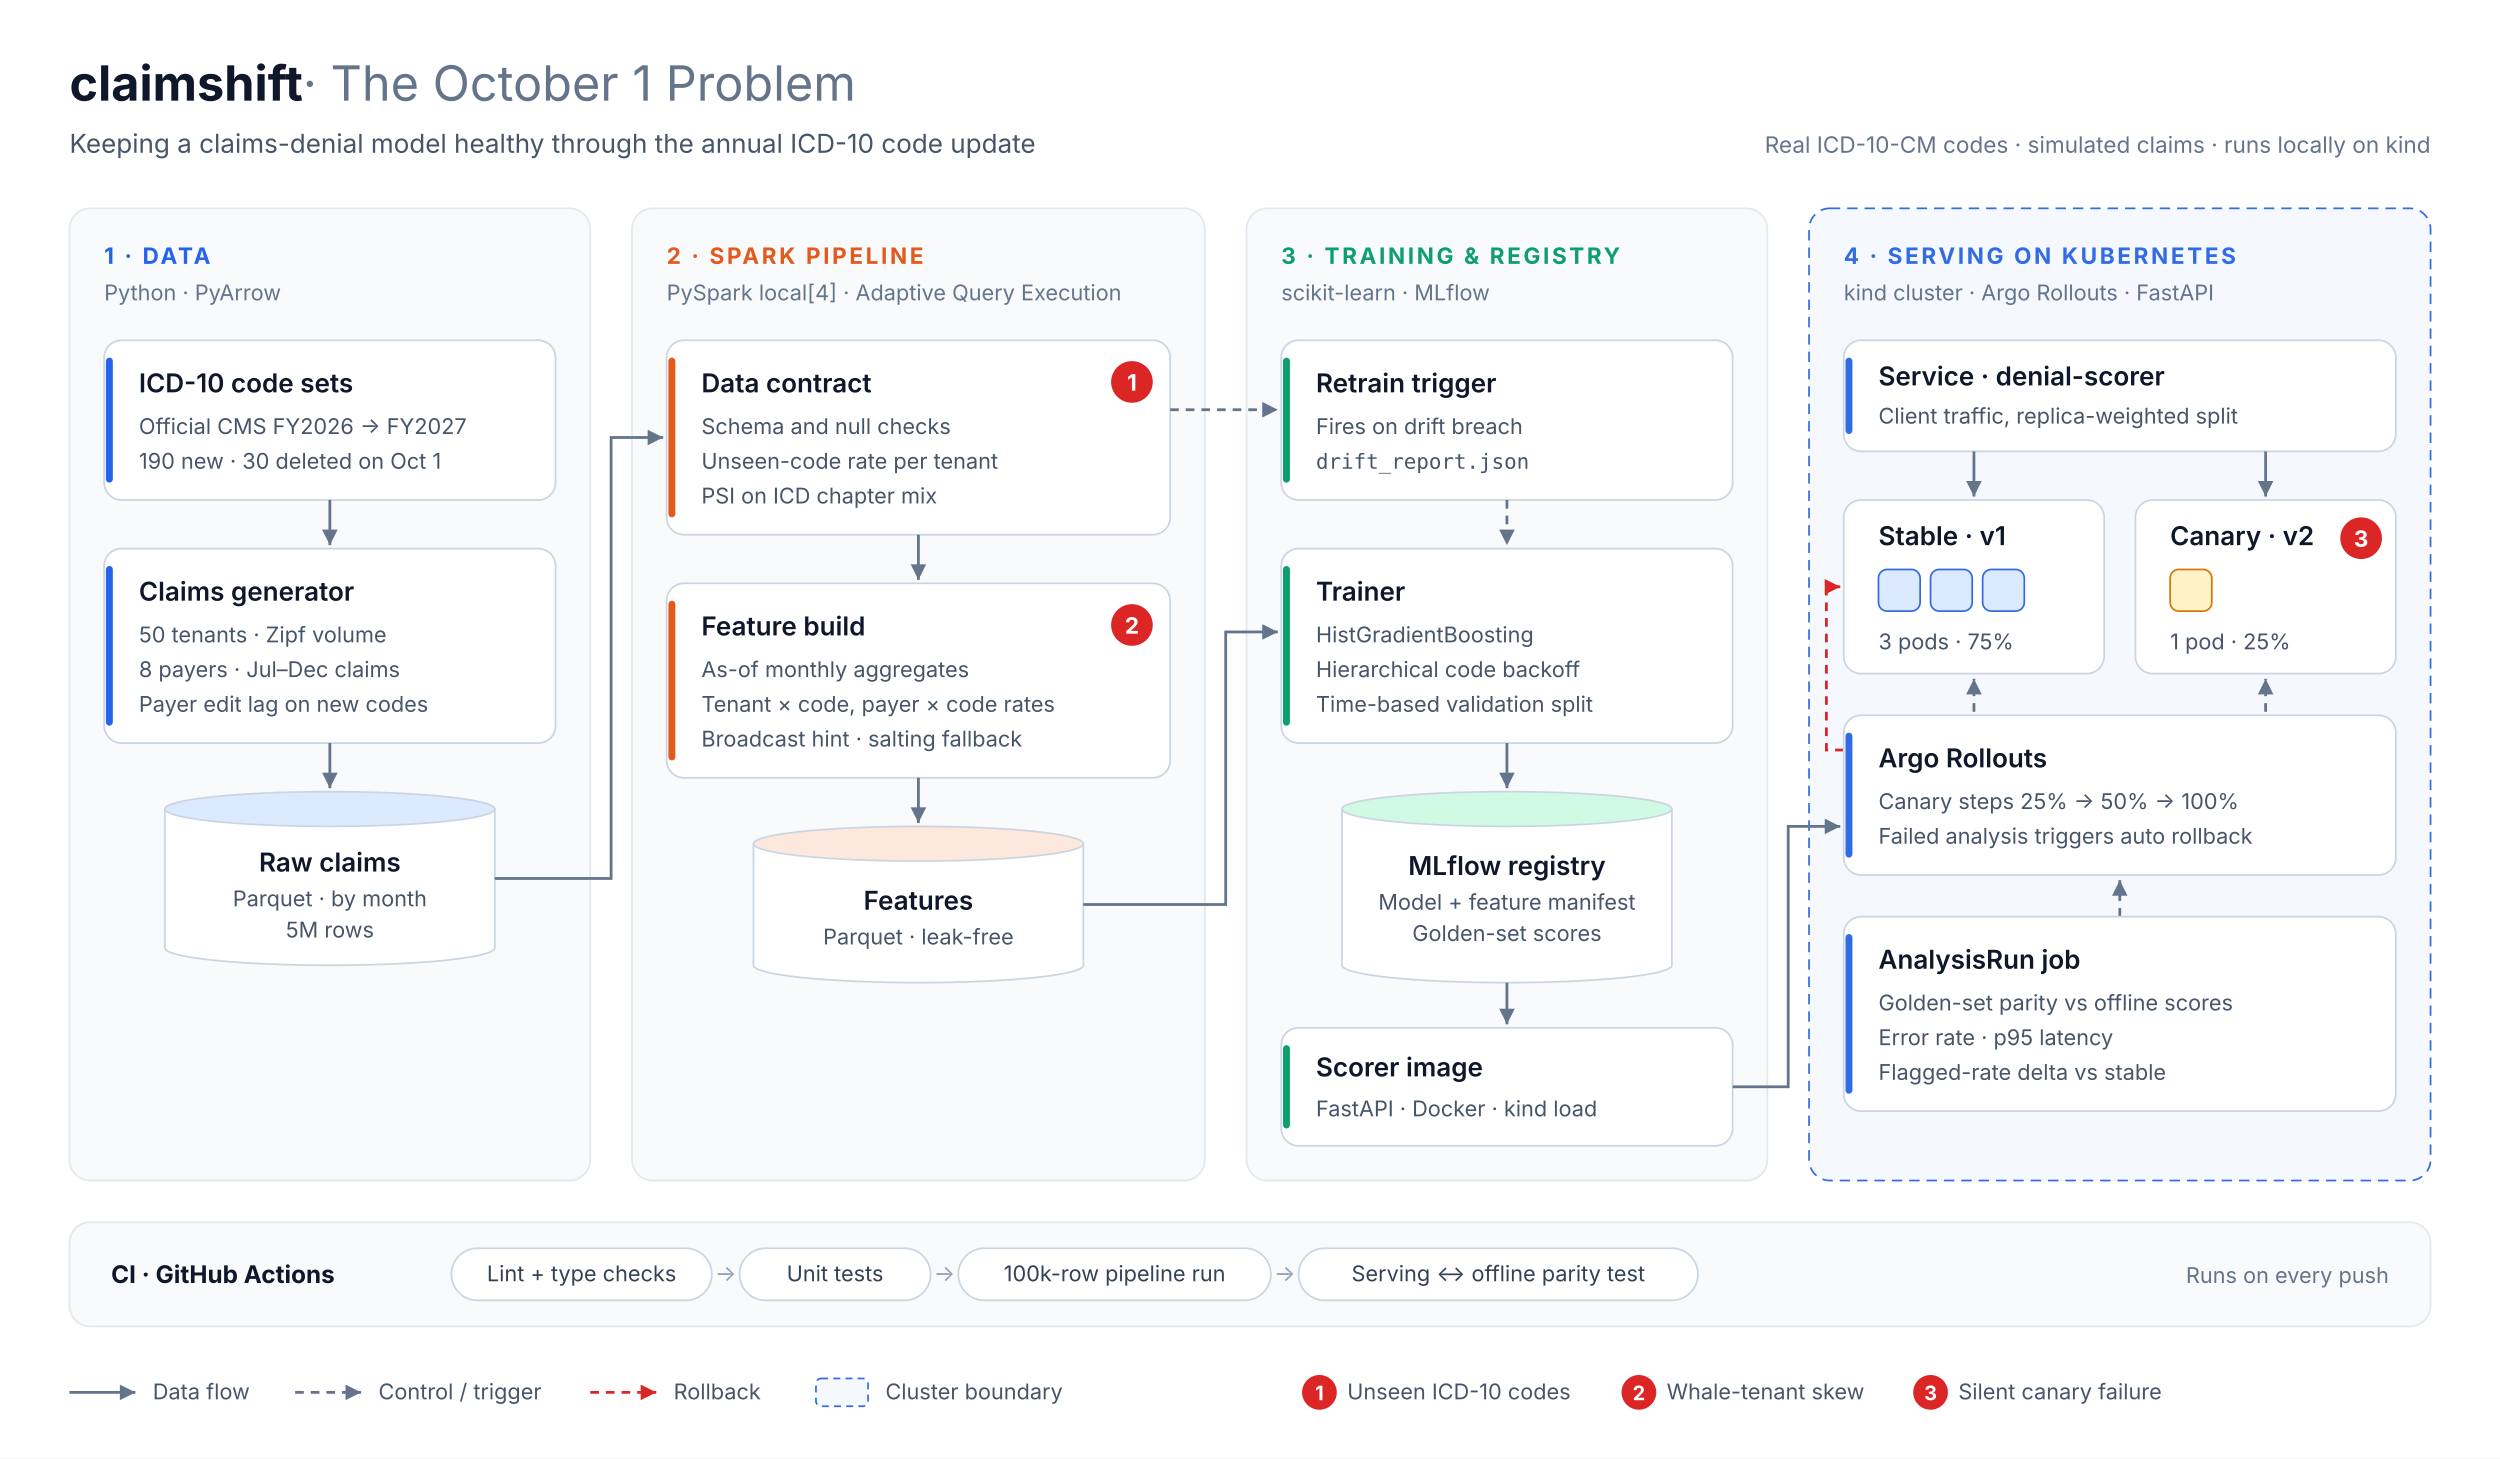
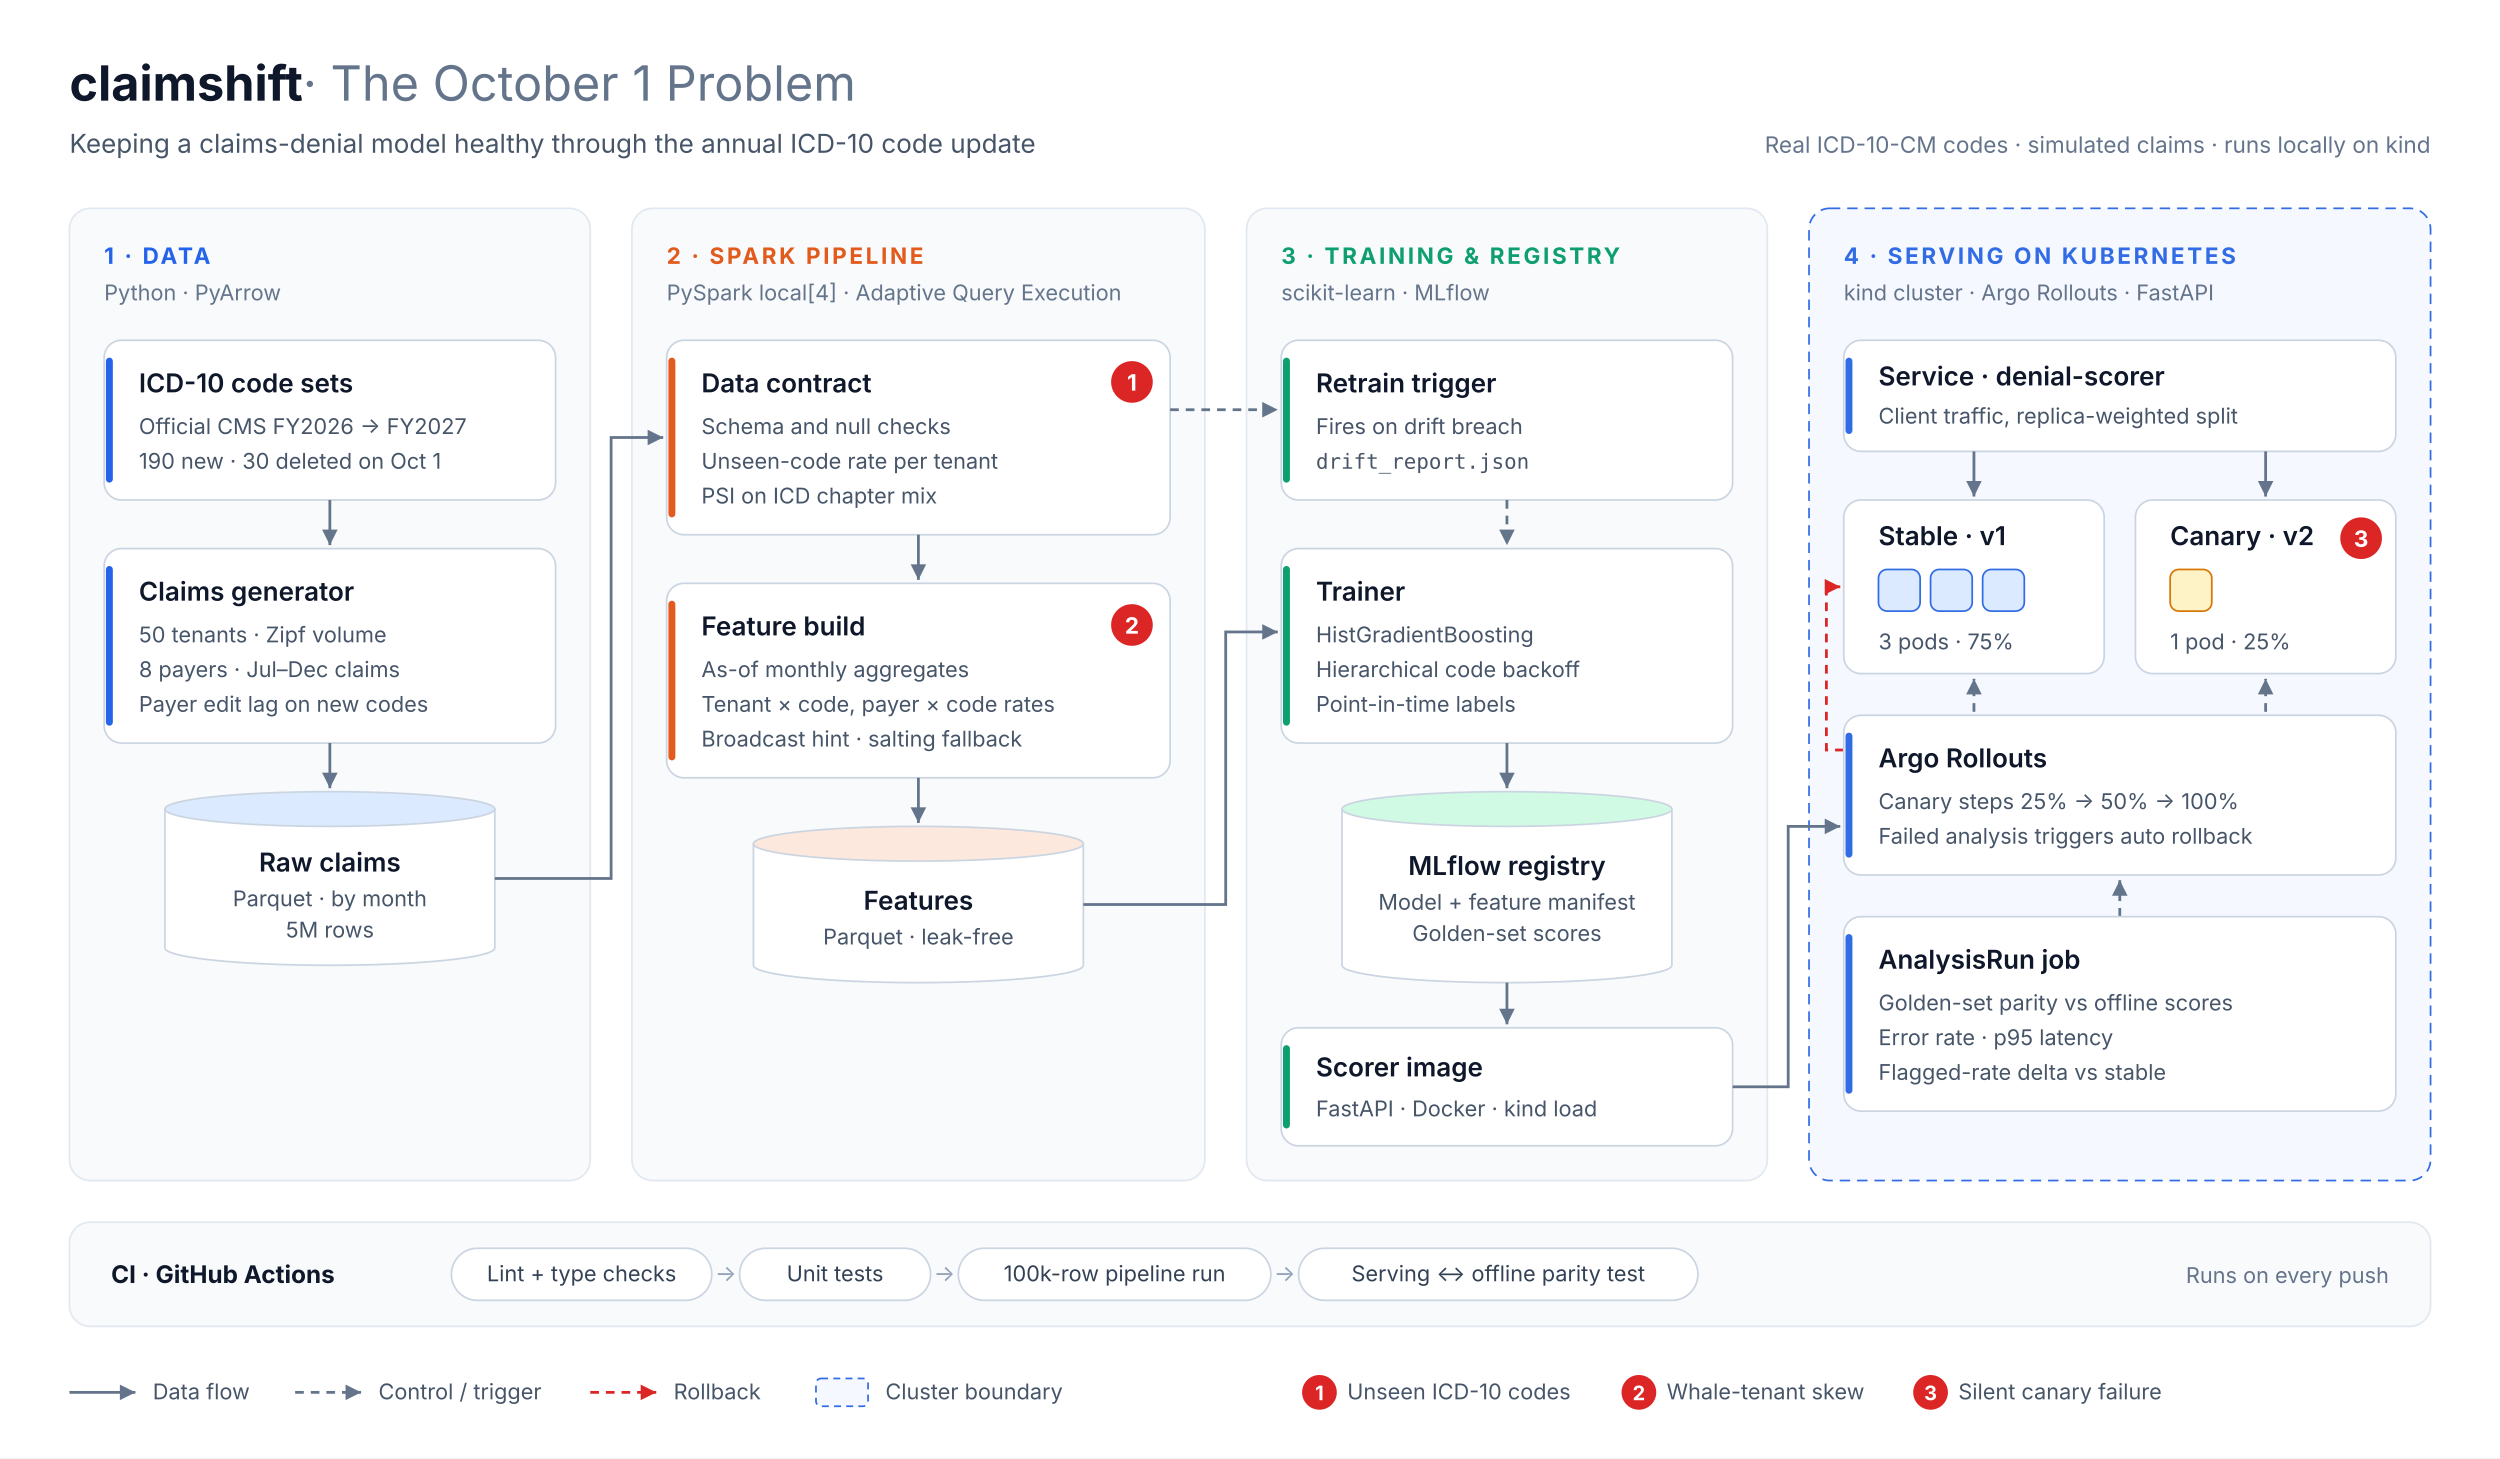
<svg xmlns="http://www.w3.org/2000/svg" width="1440" height="840" viewBox="0 0 1440 840" font-family="Inter, -apple-system, 'Segoe UI', Roboto, Helvetica, Arial, sans-serif">
  <defs>
    <marker id="a" viewBox="0 0 10 10" refX="9" refY="5" markerWidth="7" markerHeight="7" orient="auto-start-reverse">
      <path d="M1 1L9 5L1 9z" fill="#64748B" />
    </marker>
    <marker id="r" viewBox="0 0 10 10" refX="9" refY="5" markerWidth="7" markerHeight="7" orient="auto-start-reverse">
      <path d="M1 1L9 5L1 9z" fill="#DC2626" />
    </marker>
  </defs>
  <rect width="1440" height="840" fill="#FFFFFF" />
  <text x="40" y="58" font-size="28" font-weight="700" fill="#0F172A">claimshift<tspan font-weight="400" fill="#64748B"> · The October 1 Problem</tspan>
  </text>
  <text x="40" y="88" font-size="15" fill="#475569">Keeping a claims-denial model healthy through the annual ICD-10 code update</text>
  <text x="1400" y="88" font-size="13" fill="#64748B" text-anchor="end">Real ICD-10-CM codes · simulated claims · runs locally on kind</text>
  <rect x="40" y="120" width="300" height="560" rx="12" fill="#F8FAFC" stroke="#E2E8F0" />
  <text x="60" y="152" font-size="13" font-weight="700" letter-spacing="1.5" fill="#2563EB">1 · DATA</text>
  <text x="60" y="173" font-size="12.5" fill="#64748B">Python · PyArrow</text>
  <rect x="364" y="120" width="330" height="560" rx="12" fill="#F8FAFC" stroke="#E2E8F0" />
  <text x="384" y="152" font-size="13" font-weight="700" letter-spacing="1.5" fill="#E25A1C">2 · SPARK PIPELINE</text>
  <text x="384" y="173" font-size="12.5" fill="#64748B">PySpark local[4] · Adaptive Query Execution</text>
  <rect x="718" y="120" width="300" height="560" rx="12" fill="#F8FAFC" stroke="#E2E8F0" />
  <text x="738" y="152" font-size="13" font-weight="700" letter-spacing="1.5" fill="#0E9F6E">3 · TRAINING &amp; REGISTRY</text>
  <text x="738" y="173" font-size="12.5" fill="#64748B">scikit-learn · MLflow</text>
  <rect x="1042" y="120" width="358" height="560" rx="12" fill="#F5F8FF" stroke="#326CE5" stroke-dasharray="6 4" />
  <text x="1062" y="152" font-size="13" font-weight="700" letter-spacing="1.5" fill="#326CE5">4 · SERVING ON KUBERNETES</text>
  <text x="1062" y="173" font-size="12.5" fill="#64748B">kind cluster · Argo Rollouts · FastAPI</text>
  <g>
    <rect x="60" y="196" width="260" height="92" rx="10" fill="#FFFFFF" stroke="#CBD5E1" />
    <rect x="61" y="206" width="4" height="72" rx="2" fill="#2563EB" />
    <text x="80" y="226" font-size="15" font-weight="600" fill="#0F172A">ICD-10 code sets</text>
    <text x="80" y="250" font-size="12.5" fill="#475569">Official CMS FY2026 → FY2027</text>
    <text x="80" y="270" font-size="12.5" fill="#475569">190 new · 30 deleted on Oct 1</text>
  </g>
  <line x1="190" y1="288" x2="190" y2="314" stroke="#64748B" stroke-width="1.6" marker-end="url(#a)" />
  <g>
    <rect x="60" y="316" width="260" height="112" rx="10" fill="#FFFFFF" stroke="#CBD5E1" />
    <rect x="61" y="326" width="4" height="92" rx="2" fill="#2563EB" />
    <text x="80" y="346" font-size="15" font-weight="600" fill="#0F172A">Claims generator</text>
    <text x="80" y="370" font-size="12.5" fill="#475569">50 tenants · Zipf volume</text>
    <text x="80" y="390" font-size="12.5" fill="#475569">8 payers · Jul–Dec claims</text>
    <text x="80" y="410" font-size="12.5" fill="#475569">Payer edit lag on new codes</text>
  </g>
  <line x1="190" y1="428" x2="190" y2="454" stroke="#64748B" stroke-width="1.6" marker-end="url(#a)" />
  <g>
    <path d="M95 466 V546 A95 10 0 0 0 285 546 V466 Z" fill="#FFFFFF" stroke="#CBD5E1" />
    <ellipse cx="190" cy="466" rx="95" ry="10" fill="#DBEAFE" stroke="#CBD5E1" />
    <text x="190" y="502" font-size="15" font-weight="600" fill="#0F172A" text-anchor="middle">Raw claims</text>
    <text x="190" y="522" font-size="12.5" fill="#475569" text-anchor="middle">Parquet · by month</text>
    <text x="190" y="540" font-size="12.5" fill="#475569" text-anchor="middle">5M rows</text>
  </g>
  <path d="M285 506 H352 V252 H382" fill="none" stroke="#64748B" stroke-width="1.6" marker-end="url(#a)" />
  <g>
    <rect x="384" y="196" width="290" height="112" rx="10" fill="#FFFFFF" stroke="#CBD5E1" />
    <rect x="385" y="206" width="4" height="92" rx="2" fill="#E25A1C" />
    <text x="404" y="226" font-size="15" font-weight="600" fill="#0F172A">Data contract</text>
    <text x="404" y="250" font-size="12.5" fill="#475569">Schema and null checks</text>
    <text x="404" y="270" font-size="12.5" fill="#475569">Unseen-code rate per tenant</text>
    <text x="404" y="290" font-size="12.5" fill="#475569">PSI on ICD chapter mix</text>
    <circle cx="652" cy="220" r="12" fill="#DC2626" />
    <text x="652" y="225" font-size="13" font-weight="700" fill="#FFFFFF" text-anchor="middle">1</text>
  </g>
  <line x1="529" y1="308" x2="529" y2="334" stroke="#64748B" stroke-width="1.6" marker-end="url(#a)" />
  <g>
    <rect x="384" y="336" width="290" height="112" rx="10" fill="#FFFFFF" stroke="#CBD5E1" />
    <rect x="385" y="346" width="4" height="92" rx="2" fill="#E25A1C" />
    <text x="404" y="366" font-size="15" font-weight="600" fill="#0F172A">Feature build</text>
    <text x="404" y="390" font-size="12.5" fill="#475569">As-of monthly aggregates</text>
    <text x="404" y="410" font-size="12.5" fill="#475569">Tenant × code, payer × code rates</text>
    <text x="404" y="430" font-size="12.5" fill="#475569">Broadcast hint · salting fallback</text>
    <circle cx="652" cy="360" r="12" fill="#DC2626" />
    <text x="652" y="365" font-size="13" font-weight="700" fill="#FFFFFF" text-anchor="middle">2</text>
  </g>
  <line x1="529" y1="448" x2="529" y2="474" stroke="#64748B" stroke-width="1.6" marker-end="url(#a)" />
  <g>
    <path d="M434 486 V556 A95 10 0 0 0 624 556 V486 Z" fill="#FFFFFF" stroke="#CBD5E1" />
    <ellipse cx="529" cy="486" rx="95" ry="10" fill="#FDE8DD" stroke="#CBD5E1" />
    <text x="529" y="524" font-size="15" font-weight="600" fill="#0F172A" text-anchor="middle">Features</text>
    <text x="529" y="544" font-size="12.5" fill="#475569" text-anchor="middle">Parquet · leak-free</text>
  </g>
  <path d="M624 521 H706 V364 H736" fill="none" stroke="#64748B" stroke-width="1.6" marker-end="url(#a)" />
  <path d="M674 236 H736" fill="none" stroke="#64748B" stroke-width="1.6" stroke-dasharray="5 4" marker-end="url(#a)" />
  <g>
    <rect x="738" y="196" width="260" height="92" rx="10" fill="#FFFFFF" stroke="#CBD5E1" />
    <rect x="739" y="206" width="4" height="72" rx="2" fill="#0E9F6E" />
    <text x="758" y="226" font-size="15" font-weight="600" fill="#0F172A">Retrain trigger</text>
    <text x="758" y="250" font-size="12.5" fill="#475569">Fires on drift breach</text>
    <text x="758" y="270" font-size="12" fill="#475569" font-family="SFMono-Regular, Menlo, Consolas, monospace">drift_report.json</text>
  </g>
  <line x1="868" y1="288" x2="868" y2="314" stroke="#64748B" stroke-width="1.6" stroke-dasharray="5 4" marker-end="url(#a)" />
  <g>
    <rect x="738" y="316" width="260" height="112" rx="10" fill="#FFFFFF" stroke="#CBD5E1" />
    <rect x="739" y="326" width="4" height="92" rx="2" fill="#0E9F6E" />
    <text x="758" y="346" font-size="15" font-weight="600" fill="#0F172A">Trainer</text>
    <text x="758" y="370" font-size="12.5" fill="#475569">HistGradientBoosting</text>
    <text x="758" y="390" font-size="12.5" fill="#475569">Hierarchical code backoff</text>
-     <text x="758" y="410" font-size="12.5" fill="#475569">Time-based validation split</text>
+     <text x="758" y="410" font-size="12.5" fill="#475569">Point-in-time labels</text>
  </g>
  <line x1="868" y1="428" x2="868" y2="454" stroke="#64748B" stroke-width="1.6" marker-end="url(#a)" />
  <g>
    <path d="M773 466 V556 A95 10 0 0 0 963 556 V466 Z" fill="#FFFFFF" stroke="#CBD5E1" />
    <ellipse cx="868" cy="466" rx="95" ry="10" fill="#D1FAE5" stroke="#CBD5E1" />
    <text x="868" y="504" font-size="15" font-weight="600" fill="#0F172A" text-anchor="middle">MLflow registry</text>
    <text x="868" y="524" font-size="12.5" fill="#475569" text-anchor="middle">Model + feature manifest</text>
    <text x="868" y="542" font-size="12.5" fill="#475569" text-anchor="middle">Golden-set scores</text>
  </g>
  <line x1="868" y1="566" x2="868" y2="590" stroke="#64748B" stroke-width="1.6" marker-end="url(#a)" />
  <g>
    <rect x="738" y="592" width="260" height="68" rx="10" fill="#FFFFFF" stroke="#CBD5E1" />
    <rect x="739" y="602" width="4" height="48" rx="2" fill="#0E9F6E" />
    <text x="758" y="620" font-size="15" font-weight="600" fill="#0F172A">Scorer image</text>
    <text x="758" y="643" font-size="12.5" fill="#475569">FastAPI · Docker · kind load</text>
  </g>
  <path d="M998 626 H1030 V476 H1060" fill="none" stroke="#64748B" stroke-width="1.6" marker-end="url(#a)" />
  <g>
    <rect x="1062" y="196" width="318" height="64" rx="10" fill="#FFFFFF" stroke="#CBD5E1" />
    <rect x="1063" y="206" width="4" height="44" rx="2" fill="#326CE5" />
    <text x="1082" y="222" font-size="15" font-weight="600" fill="#0F172A">Service · denial-scorer</text>
    <text x="1082" y="244" font-size="12.5" fill="#475569">Client traffic, replica-weighted split</text>
  </g>
  <line x1="1137" y1="260" x2="1137" y2="286" stroke="#64748B" stroke-width="1.6" marker-end="url(#a)" />
  <line x1="1305" y1="260" x2="1305" y2="286" stroke="#64748B" stroke-width="1.6" marker-end="url(#a)" />
  <g>
    <rect x="1062" y="288" width="150" height="100" rx="10" fill="#FFFFFF" stroke="#CBD5E1" />
    <text x="1082" y="314" font-size="15" font-weight="600" fill="#0F172A">Stable · v1</text>
    <rect x="1082" y="328" width="24" height="24" rx="5" fill="#DBEAFE" stroke="#326CE5" />
    <rect x="1112" y="328" width="24" height="24" rx="5" fill="#DBEAFE" stroke="#326CE5" />
    <rect x="1142" y="328" width="24" height="24" rx="5" fill="#DBEAFE" stroke="#326CE5" />
    <text x="1082" y="374" font-size="12.5" fill="#475569">3 pods · 75%</text>
  </g>
  <g>
    <rect x="1230" y="288" width="150" height="100" rx="10" fill="#FFFFFF" stroke="#CBD5E1" />
    <text x="1250" y="314" font-size="15" font-weight="600" fill="#0F172A">Canary · v2</text>
    <rect x="1250" y="328" width="24" height="24" rx="5" fill="#FEF3C7" stroke="#D97706" />
    <text x="1250" y="374" font-size="12.5" fill="#475569">1 pod · 25%</text>
    <circle cx="1360" cy="310" r="12" fill="#DC2626" />
    <text x="1360" y="315" font-size="13" font-weight="700" fill="#FFFFFF" text-anchor="middle">3</text>
  </g>
  <line x1="1137" y1="410" x2="1137" y2="391" stroke="#64748B" stroke-width="1.6" stroke-dasharray="5 4" marker-end="url(#a)" />
  <line x1="1305" y1="410" x2="1305" y2="391" stroke="#64748B" stroke-width="1.6" stroke-dasharray="5 4" marker-end="url(#a)" />
  <path d="M1062 432 H1052 V338 H1060" fill="none" stroke="#DC2626" stroke-width="1.6" stroke-dasharray="5 4" marker-end="url(#r)" />
  <g>
    <rect x="1062" y="412" width="318" height="92" rx="10" fill="#FFFFFF" stroke="#CBD5E1" />
    <rect x="1063" y="422" width="4" height="72" rx="2" fill="#326CE5" />
    <text x="1082" y="442" font-size="15" font-weight="600" fill="#0F172A">Argo Rollouts</text>
    <text x="1082" y="466" font-size="12.5" fill="#475569">Canary steps 25% → 50% → 100%</text>
    <text x="1082" y="486" font-size="12.5" fill="#475569">Failed analysis triggers auto rollback</text>
  </g>
  <line x1="1221" y1="528" x2="1221" y2="507" stroke="#64748B" stroke-width="1.6" stroke-dasharray="5 4" marker-end="url(#a)" />
  <g>
    <rect x="1062" y="528" width="318" height="112" rx="10" fill="#FFFFFF" stroke="#CBD5E1" />
    <rect x="1063" y="538" width="4" height="92" rx="2" fill="#326CE5" />
    <text x="1082" y="558" font-size="15" font-weight="600" fill="#0F172A">AnalysisRun job</text>
    <text x="1082" y="582" font-size="12.5" fill="#475569">Golden-set parity vs offline scores</text>
    <text x="1082" y="602" font-size="12.5" fill="#475569">Error rate · p95 latency</text>
    <text x="1082" y="622" font-size="12.5" fill="#475569">Flagged-rate delta vs stable</text>
  </g>
  <rect x="40" y="704" width="1360" height="60" rx="12" fill="#F8FAFC" stroke="#E2E8F0" />
  <text x="64" y="739" font-size="14" font-weight="700" fill="#0F172A">CI · GitHub Actions</text>
  <rect x="260" y="719" width="150" height="30" rx="15" fill="#FFFFFF" stroke="#CBD5E1" />
  <text x="335" y="738" font-size="12.5" fill="#334155" text-anchor="middle">Lint + type checks</text>
  <text x="418" y="738" font-size="13" fill="#94A3B8" text-anchor="middle">→</text>
  <rect x="426" y="719" width="110" height="30" rx="15" fill="#FFFFFF" stroke="#CBD5E1" />
  <text x="481" y="738" font-size="12.5" fill="#334155" text-anchor="middle">Unit tests</text>
  <text x="544" y="738" font-size="13" fill="#94A3B8" text-anchor="middle">→</text>
  <rect x="552" y="719" width="180" height="30" rx="15" fill="#FFFFFF" stroke="#CBD5E1" />
  <text x="642" y="738" font-size="12.5" fill="#334155" text-anchor="middle">100k-row pipeline run</text>
  <text x="740" y="738" font-size="13" fill="#94A3B8" text-anchor="middle">→</text>
  <rect x="748" y="719" width="230" height="30" rx="15" fill="#FFFFFF" stroke="#CBD5E1" />
  <text x="863" y="738" font-size="12.5" fill="#334155" text-anchor="middle">Serving ↔ offline parity test</text>
  <text x="1376" y="739" font-size="12.5" fill="#64748B" text-anchor="end">Runs on every push</text>
  <line x1="40" y1="802" x2="78" y2="802" stroke="#64748B" stroke-width="1.6" marker-end="url(#a)" />
  <text x="88" y="806" font-size="12.5" fill="#475569">Data flow</text>
  <line x1="170" y1="802" x2="208" y2="802" stroke="#64748B" stroke-width="1.6" stroke-dasharray="5 4" marker-end="url(#a)" />
  <text x="218" y="806" font-size="12.5" fill="#475569">Control / trigger</text>
  <line x1="340" y1="802" x2="378" y2="802" stroke="#DC2626" stroke-width="1.6" stroke-dasharray="5 4" marker-end="url(#r)" />
  <text x="388" y="806" font-size="12.5" fill="#475569">Rollback</text>
  <rect x="470" y="794" width="30" height="16" rx="3" fill="#F5F8FF" stroke="#326CE5" stroke-dasharray="4 3" />
  <text x="510" y="806" font-size="12.5" fill="#475569">Cluster boundary</text>
  <circle cx="760" cy="802" r="10" fill="#DC2626" />
  <text x="760" y="806.5" font-size="11.5" font-weight="700" fill="#FFFFFF" text-anchor="middle">1</text>
  <text x="776" y="806" font-size="12.5" fill="#475569">Unseen ICD-10 codes</text>
  <circle cx="944" cy="802" r="10" fill="#DC2626" />
  <text x="944" y="806.5" font-size="11.5" font-weight="700" fill="#FFFFFF" text-anchor="middle">2</text>
  <text x="960" y="806" font-size="12.5" fill="#475569">Whale-tenant skew</text>
  <circle cx="1112" cy="802" r="10" fill="#DC2626" />
  <text x="1112" y="806.5" font-size="11.5" font-weight="700" fill="#FFFFFF" text-anchor="middle">3</text>
  <text x="1128" y="806" font-size="12.5" fill="#475569">Silent canary failure</text>
</svg>
